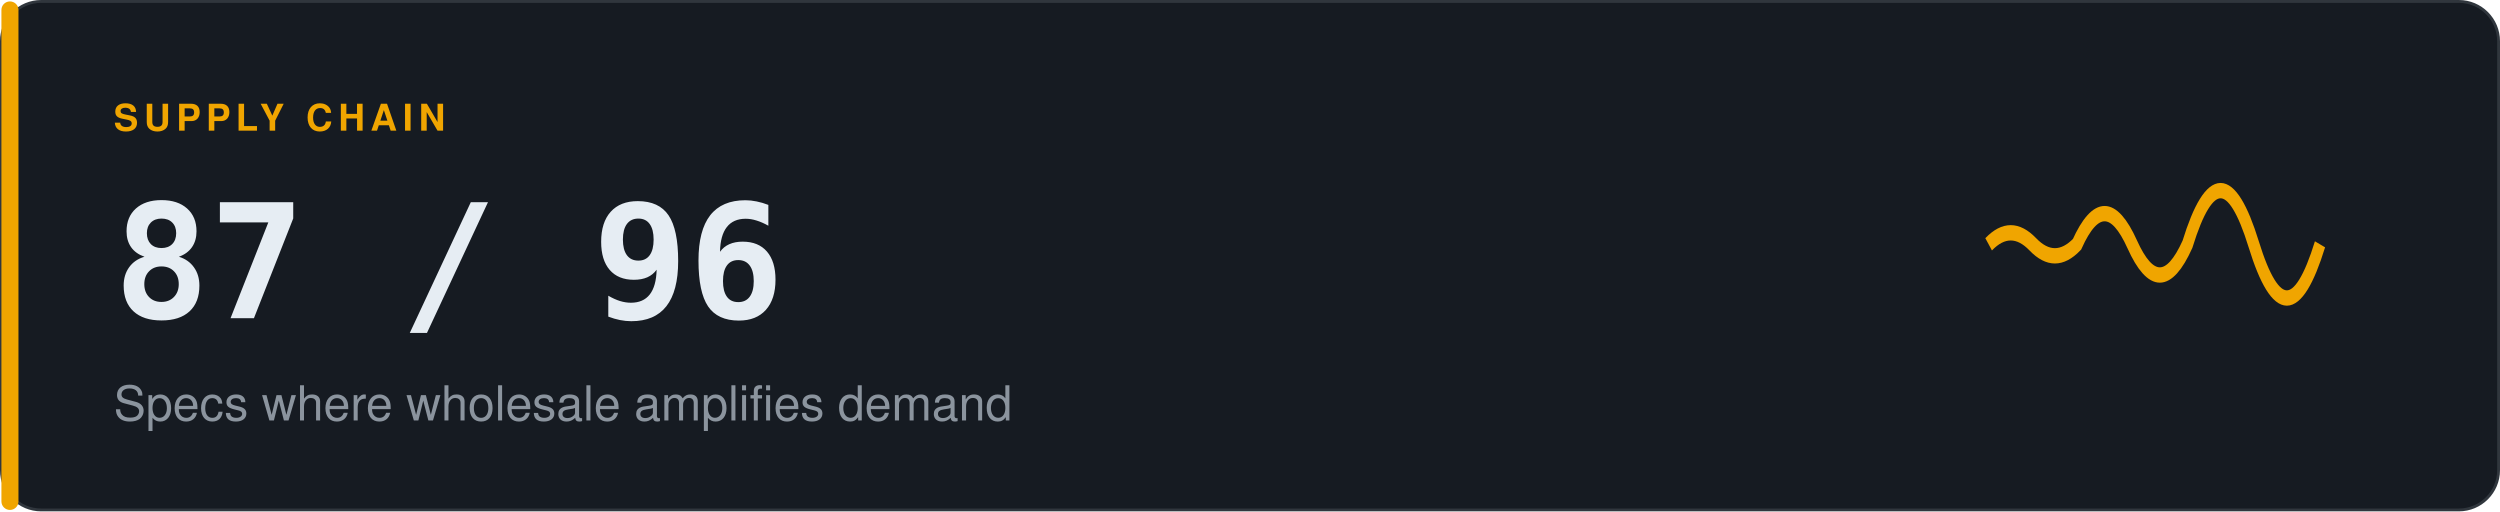
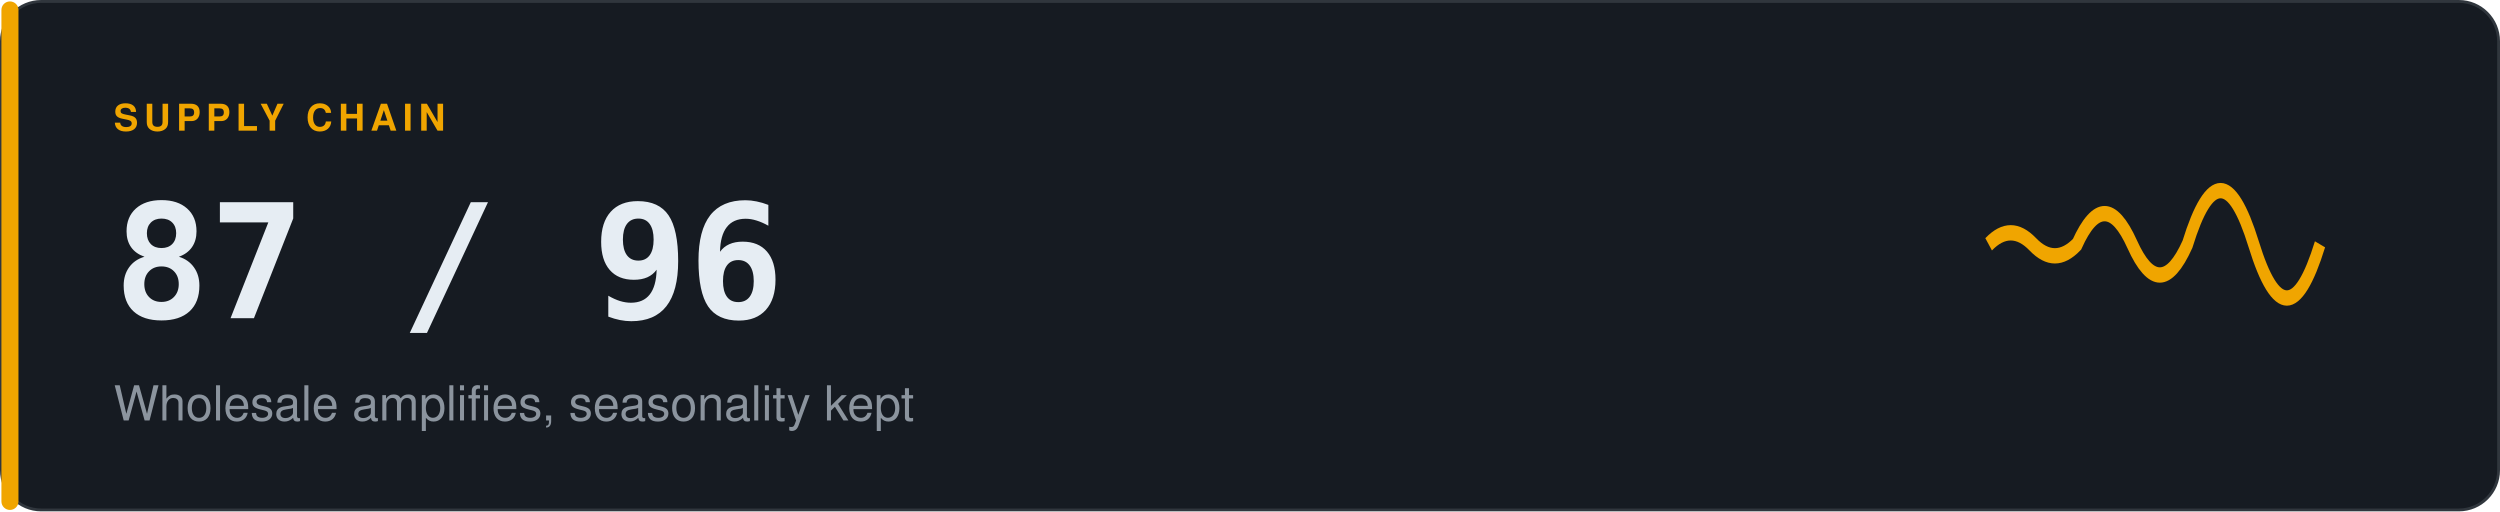
- <svg xmlns="http://www.w3.org/2000/svg" width="880" height="180" viewBox="0 0 880 180" role="img" aria-label="bullwhip-audit: 87 / 96, Specs where wholesale amplifies demand">
+ <svg xmlns="http://www.w3.org/2000/svg" width="880" height="180" viewBox="0 0 880 180" role="img" aria-label="bullwhip-audit: 87 / 96, Wholesale amplifies, seasonality kept">
  <style>text{font-family:ui-sans-serif,-apple-system,'Segoe UI',Helvetica,Arial,sans-serif} .m{font-family:ui-monospace,SFMono-Regular,Menlo,Consolas,monospace} .wv{transform-origin:0 20px;animation:amp 2s ease-in-out infinite} @keyframes amp{0%,100%{transform:scaleY(.6)}50%{transform:scaleY(1.4)}}</style>
  <rect x="0.5" y="0.5" width="879" height="179" rx="14" fill="#161b22" stroke="#30363d" />
  <rect x="0.5" y="0.5" width="6" height="179" rx="3" fill="#f0a500" />
  <text x="40" y="46" font-size="13" font-weight="700" letter-spacing="2" fill="#f0a500">SUPPLY CHAIN</text>
  <text x="40" y="112" font-size="56" font-weight="700" fill="#e6edf3" class="m">87 / 96</text>
-   <text x="40" y="148" font-size="17" fill="#8b949e">Specs where wholesale amplifies demand</text>
+   <text x="40" y="148" font-size="17" fill="#8b949e">Wholesale amplifies, seasonality kept</text>
  <g transform="translate(700 32) scale(2.7)">
    <g transform="scale(.72 1)">
      <path class="wv" d="M0 20 q4 -3 8 0 t8 0 q5 -8 10 0 t10 0 q6 -14 12 0 t12 0" fill="none" stroke="#f0a500" stroke-width="2" />
    </g>
  </g>
</svg>
